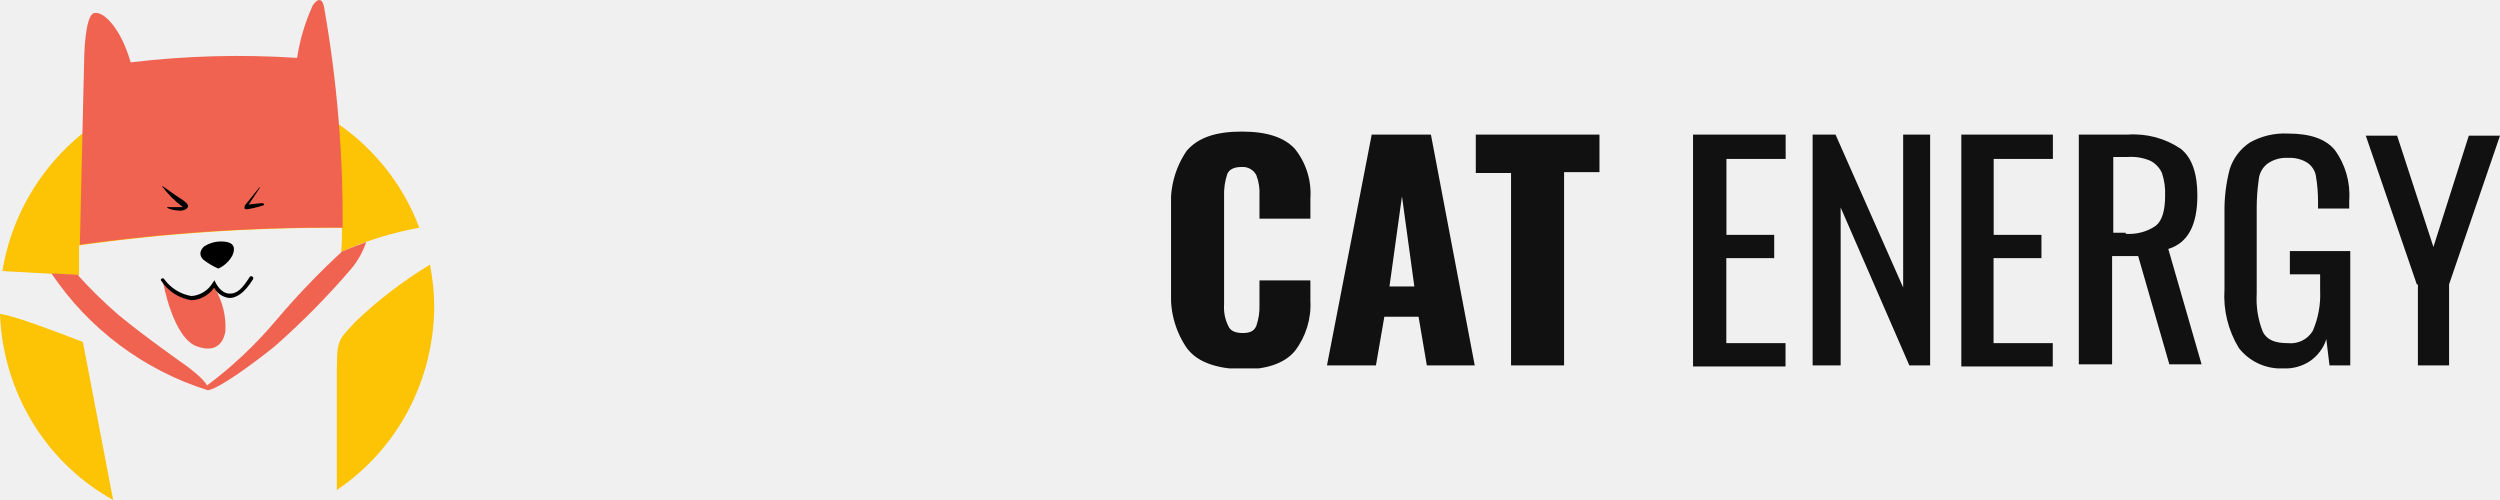
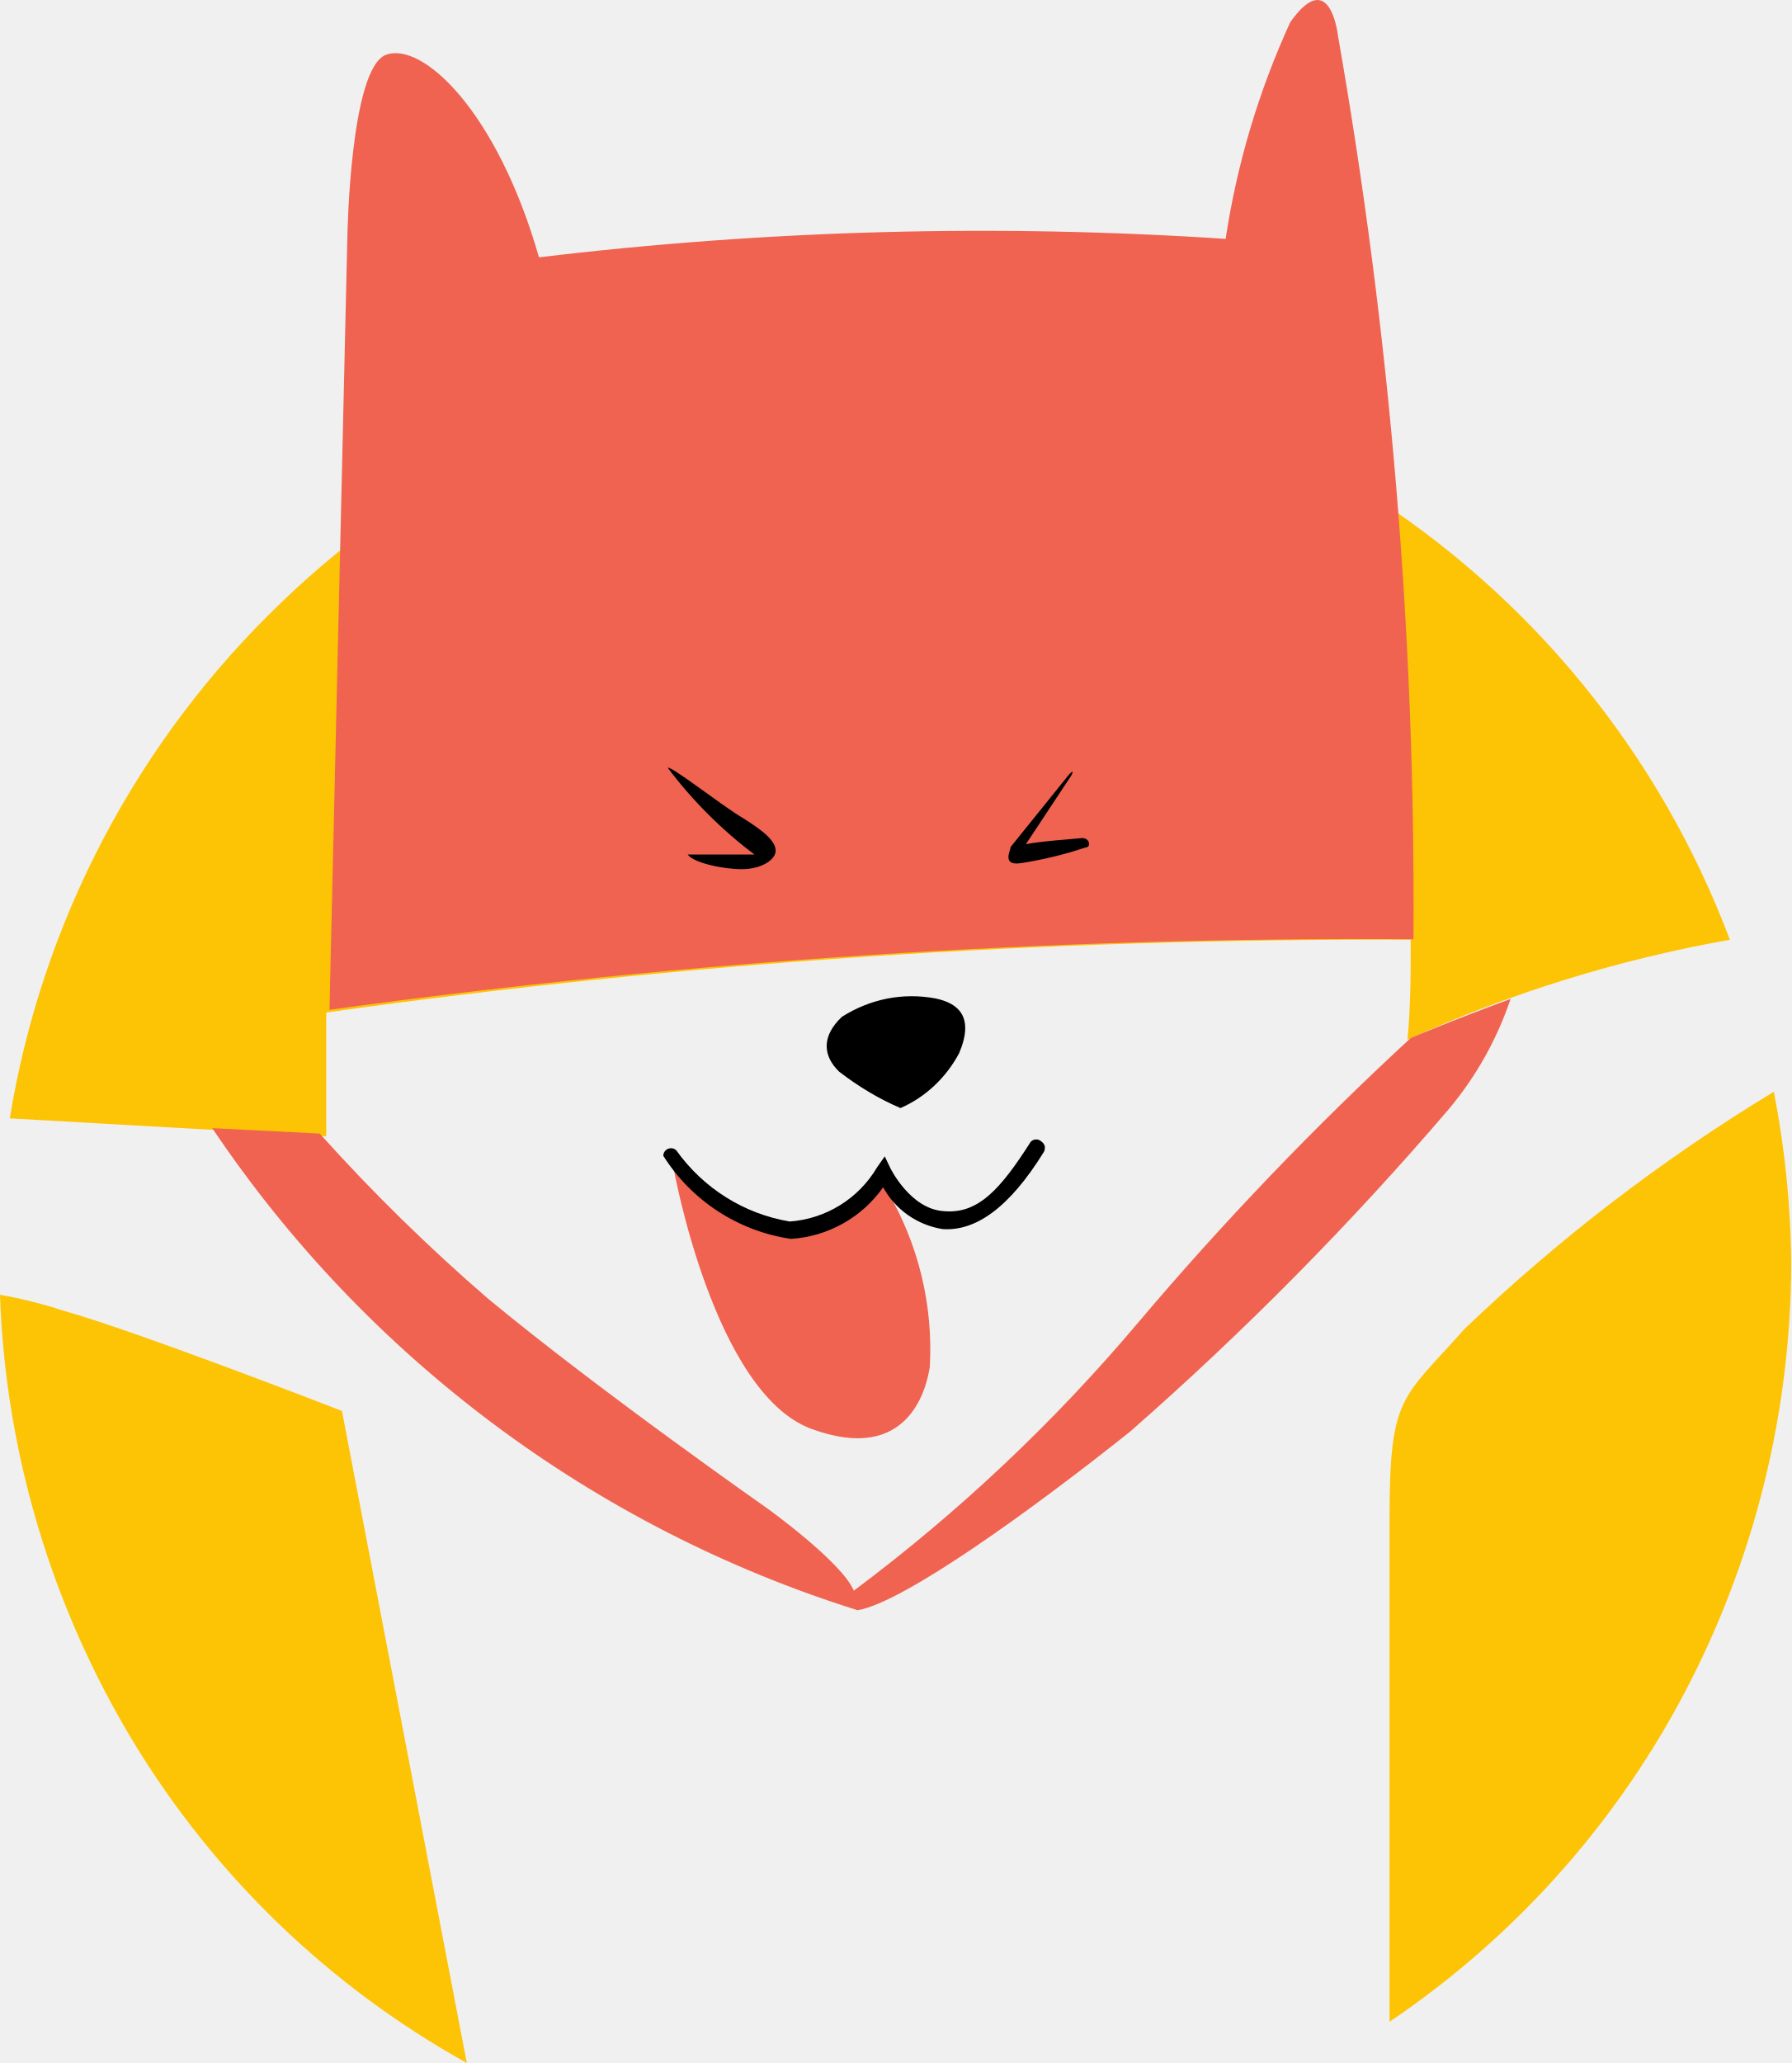
- <svg xmlns="http://www.w3.org/2000/svg" viewBox="0 0 190 38" fill="none">
+ <svg xmlns="http://www.w3.org/2000/svg" viewBox="0 0 33 38" fill="none">
  <g clip-path="url(#a)">
    <path d="M6.01 20.93v-2.28c6.62-.93 13.3-1.37 19.98-1.34 0 .6 0 1.22-.06 1.84a24.9 24.9 0 0 1 5.94-1.84 16.77 16.77 0 0 0-6.77-8.29 16.25 16.25 0 0 0-19.92 2.08 16.95 16.95 0 0 0-5 9.5l5.83.33Zm20.97 3.55c-1.15 1.3-1.38 1.21-1.38 3.49v9.27a16.7 16.7 0 0 0 5.43-6.05 17.08 17.08 0 0 0 1.97-7.95 17.3 17.3 0 0 0-.32-3.13 32.86 32.86 0 0 0-5.7 4.37Zm-20.68 1.51s-3.75-1.46-5.14-1.85a8.33 8.33 0 0 0-1.16-.29c.1 2.92.96 5.76 2.46 8.24a16.63 16.63 0 0 0 6.14 5.91l-2.3-12.01Z" fill="#FDC305" />
    <path d="M26.04 17.3a92.52 92.52 0 0 0-1.39-16.64s-.14-1.3-.88-.25c-.58 1.27-.98 2.6-1.19 3.99a68.3 68.3 0 0 0-12.65.34c-.78-2.72-2.16-3.98-2.82-3.73-.66.25-.71 3.34-.71 3.34l-.33 14.25a139.1 139.1 0 0 1 19.97-1.3Z" fill="#F06351" />
    <path d="M12.3 14.15c0-.1.98.68 1.39.92.4.25.6.43.6.6 0 .17-.27.34-.62.34-.36 0-.9-.12-1-.27h1.23c-.6-.45-1.15-1-1.6-1.6Zm7.4.11-1.08 1.34c0 .06-.17.35.18.3.4-.06.81-.16 1.2-.29.11 0 .08-.2-.1-.17-.18.02-.69.05-1 .11l.84-1.27s.07-.13-.04-.02Zm-3.11 6.15c.46-.2.84-.56 1.08-1.01.28-.66 0-.92-.44-1.01-.6-.11-1.2.01-1.72.34-.39.37-.34.73-.05 1.01.35.27.73.5 1.13.67Z" fill="#000" />
    <path d="M16.2 21.67a1.7 1.7 0 0 1-1.45.99 2.1 2.1 0 0 1-1.46-.43c-.2-.12-.37-.27-.52-.45-.1-.1-.22-.2-.36-.26 0 0 .74 4.14 2.54 4.8 1.8.66 2.12-.76 2.18-1.14a5.76 5.76 0 0 0-.8-3.27c-.03-.3-.04-.1-.14-.24Z" fill="#F06351" />
    <path d="M14.57 22.82a3.36 3.36 0 0 1-2.35-1.53.14.14 0 0 1 .09-.13.14.14 0 0 1 .15.03c.5.7 1.25 1.17 2.09 1.31a2.04 2.04 0 0 0 1.61-1l.14-.2.1.21s.37.77 1 .8c.62.05 1.03-.4 1.59-1.28a.14.14 0 0 1 .2 0c.03.02.05.05.06.09 0 .03 0 .07-.02.1-.63 1.02-1.25 1.46-1.86 1.42a1.52 1.52 0 0 1-1.1-.77 2.25 2.25 0 0 1-1.7.95Z" fill="#000" />
    <path d="M25.99 19.12a58.7 58.7 0 0 0-5.02 5.24 31.58 31.58 0 0 1-5.24 4.94c-.22-.53-1.6-1.52-1.6-1.52s-3.1-2.17-5.14-3.86a34.1 34.1 0 0 1-3.1-3.04l-1.98-.1a22.39 22.39 0 0 0 11.89 8.88c.85-.14 3.24-1.87 5.02-3.29a58.15 58.15 0 0 0 5.88-5.95c.5-.6.88-1.28 1.13-2.02-1.09.4-1.84.72-1.84.72Z" fill="#F06351" />
  </g>
-   <g clip-path="url(#b)" fill="#111">
-     <path d="M90.26 26.54a6.87 6.87 0 0 1-1.26-4.3v-6.4c-.1-1.54.3-3.08 1.19-4.38.86-1 2.2-1.46 4.18-1.46 1.98 0 3.24.46 4.03 1.3a5.42 5.42 0 0 1 1.19 3.78v1.54h-3.87v-1.77a3.7 3.7 0 0 0-.24-1.54 1.16 1.16 0 0 0-1.1-.62c-.56 0-.95.16-1.11.54a4.85 4.85 0 0 0-.24 1.7v8.22c-.04.56.07 1.12.32 1.62.15.38.55.54 1.1.54.56 0 .87-.16 1.03-.54.18-.52.26-1.07.24-1.62v-1.84h3.87v1.54a5.77 5.77 0 0 1-1.19 3.84c-.79.93-2.13 1.39-4.03 1.39-1.9-.08-3.32-.54-4.1-1.54Zm13.99-16.31h4.5l3.33 17.54h-3.64l-.63-3.7h-2.6l-.64 3.7h-3.72l3.4-17.54Zm3.24 11.54-.94-6.85-.95 6.85h1.9Zm7.35-8.62h-2.68v-2.92h9.4v2.85h-2.69v14.69h-4.03v-14.62Zm13.91-2.92h6.96v1.85h-4.5v5.77h3.63v1.77h-3.64v6.46h4.5v1.77h-7.03v-17.62h.08Zm9.01 0h1.74l5.14 11.62v-11.62h2.05v17.54h-1.58l-5.22-12v12h-2.13v-17.54Zm11.3 0h6.96v1.85h-4.5v5.77h3.63v1.77h-3.64v6.46h4.5v1.77h-6.95v-17.62Zm9.01 0h3.64c1.43-.1 2.85.28 4.03 1.08.87.69 1.26 1.92 1.26 3.54 0 2.23-.7 3.61-2.21 4.07l2.53 8.77h-2.45l-2.37-8.23h-1.98v8.23h-2.53v-17.46h.08Zm3.48 7.54c.81.06 1.63-.15 2.3-.62.47-.38.7-1.15.7-2.3a4.84 4.84 0 0 0-.24-1.7 1.96 1.96 0 0 0-.86-.92 3.69 3.69 0 0 0-1.74-.3h-1.1v5.76h.94v.08Zm8.61 8.69a7.6 7.6 0 0 1-1.1-4.46v-5.85a12.3 12.3 0 0 1 .4-3.3c.26-.81.78-1.51 1.5-2 .88-.51 1.9-.75 2.92-.7 1.66 0 2.84.39 3.55 1.23a5.77 5.77 0 0 1 1.11 3.85v.62h-2.37v-.54c0-.65-.05-1.29-.16-1.93-.06-.4-.3-.76-.63-1a2.5 2.5 0 0 0-1.5-.38 2.42 2.42 0 0 0-1.58.46 1.73 1.73 0 0 0-.64 1.23c-.1.69-.15 1.38-.15 2.08v6.54c-.06 1 .1 2 .47 2.92.32.62.95.85 1.9.85a1.96 1.96 0 0 0 1.89-.93 6.9 6.9 0 0 0 .56-3.07v-1.23h-2.3v-1.77h4.59v8.69h-1.58l-.24-2c-.2.67-.64 1.25-1.22 1.66-.6.4-1.3.6-2.02.57a4.05 4.05 0 0 1-3.4-1.54Zm13.52-4.84-3.88-11.31h2.38l2.76 8.46 2.69-8.46h2.37l-3.87 11.3v6.16h-2.37v-6.15h-.08Z" />
-   </g>
  <defs>
    <clipPath id="a">
      <path fill="#fff" d="M0 0h33v38h-33z" />
    </clipPath>
-     <clipPath id="b">
-       <path fill="#fff" transform="translate(89 10)" d="M0 0h101v18h-101z" />
-     </clipPath>
  </defs>
</svg>
